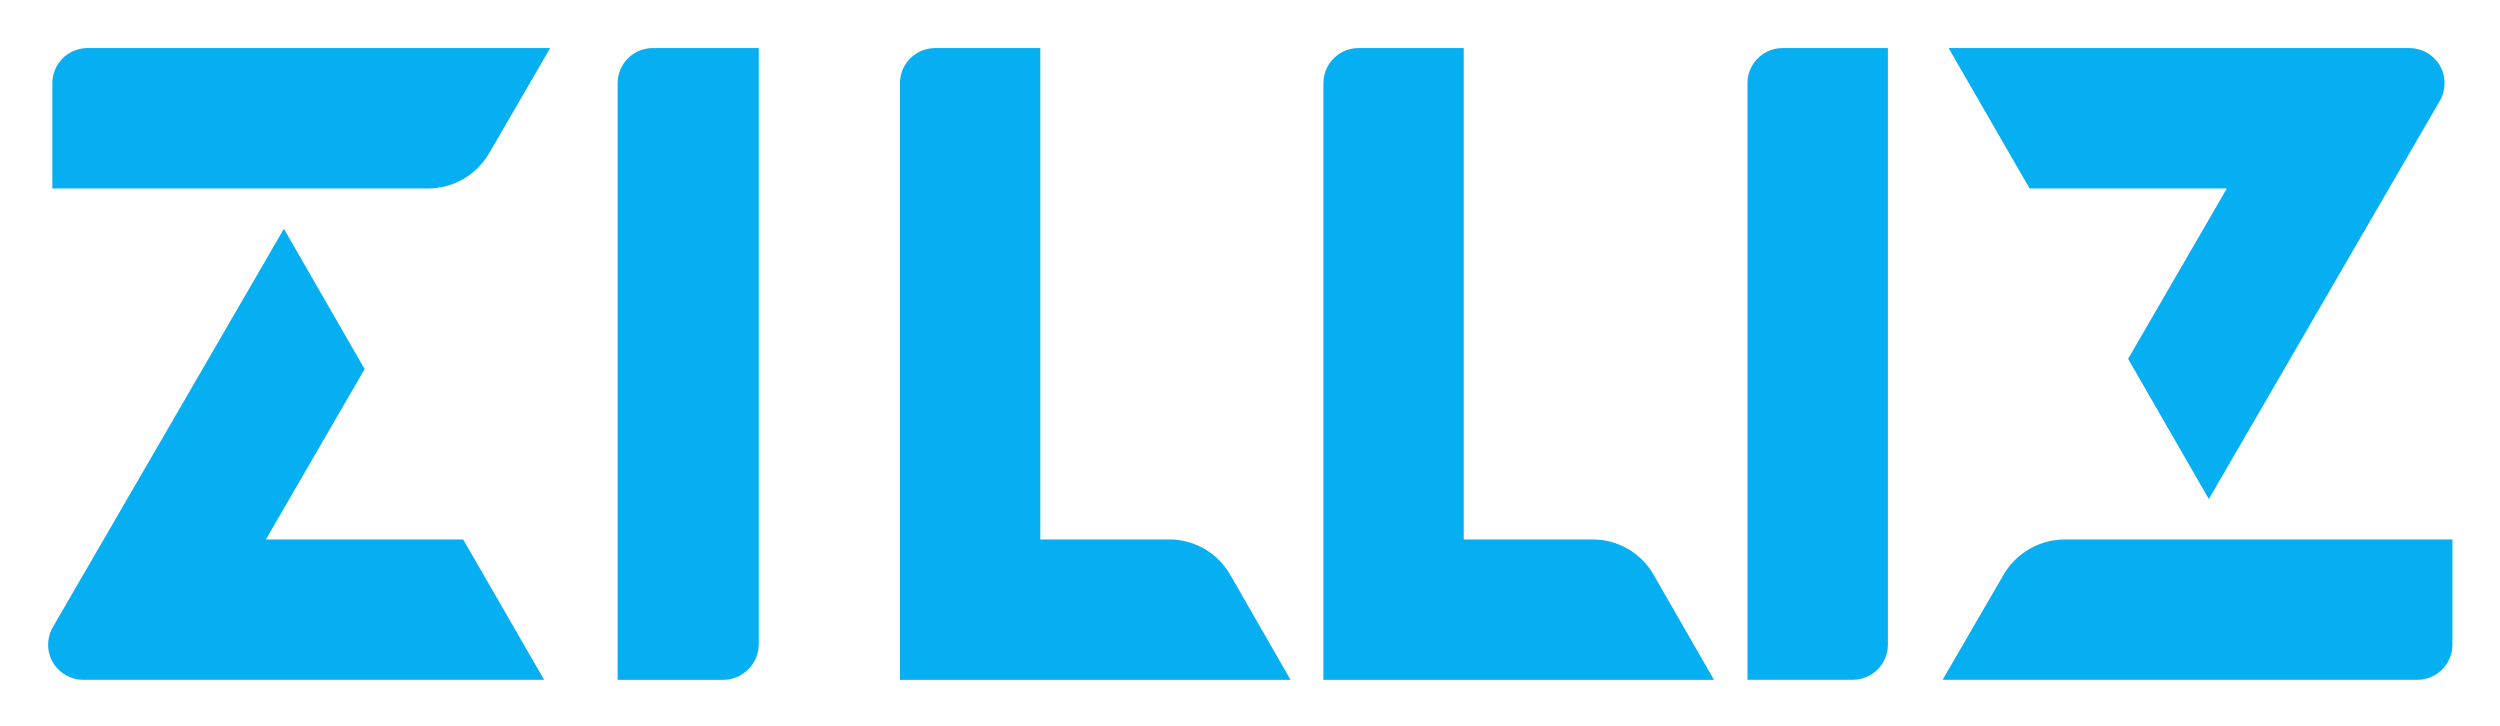
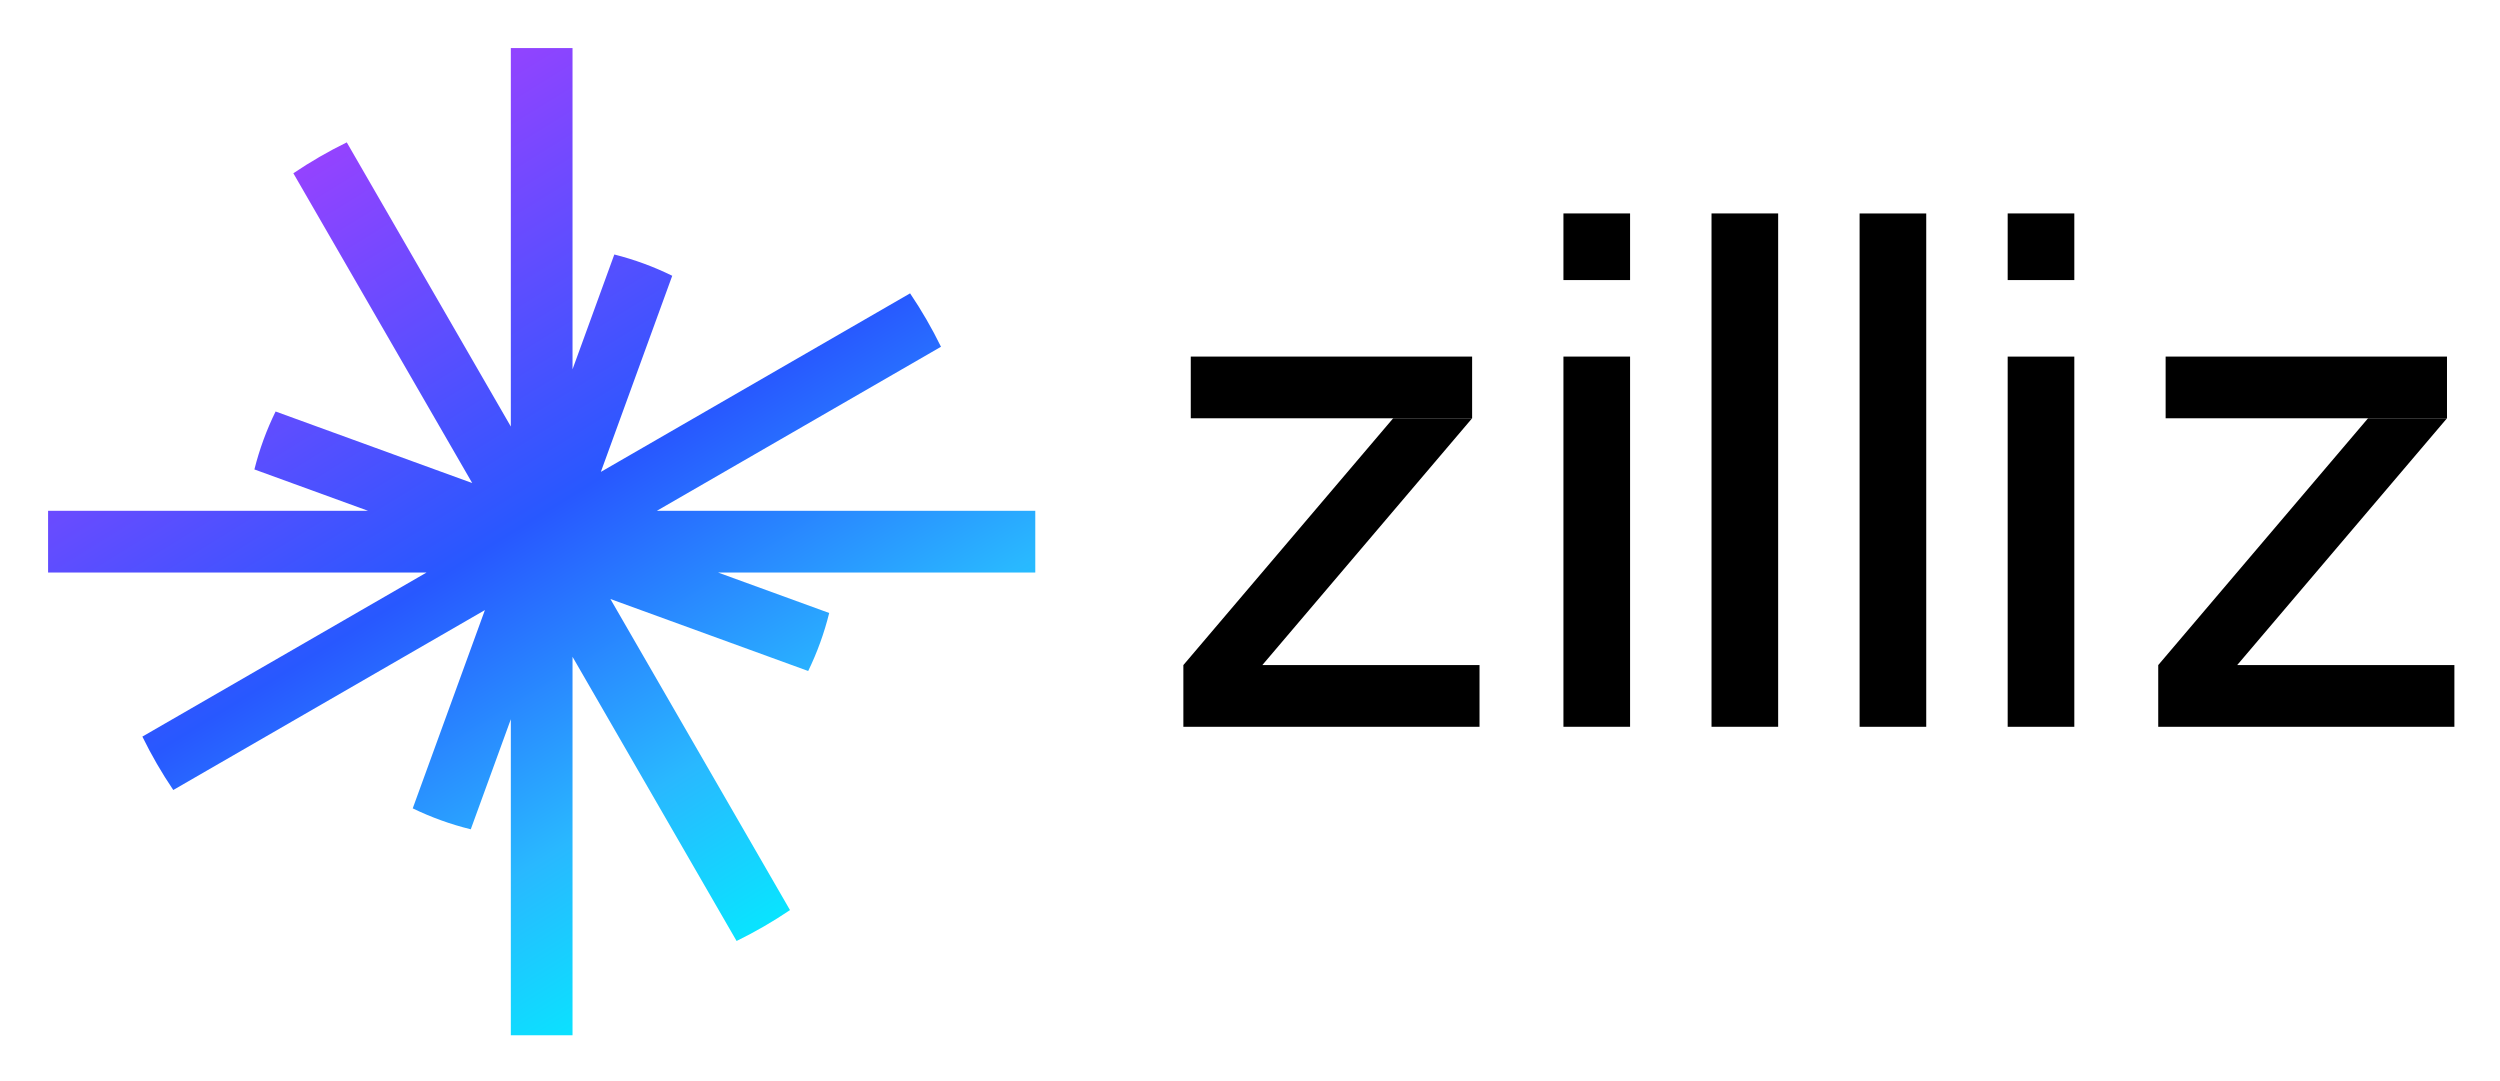
- <svg xmlns="http://www.w3.org/2000/svg" role="img" viewBox="-24.74 -24.74 1286.48 373.48">
-   <g data-name="Layer 2">
-     <path fill="#06aff2" d="M227 54.07L258.35 0H20.26A18.06 18.06 0 0 0 2.2 18.06v54.19h193.2A36.51 36.51 0 0 0 227 54.07zm-64.11 111.11L121.35 93 2.44 298a18.07 18.07 0 0 0 15.65 27.09h237.18l-41.67-72.23H112.1zM1006.29 271l-31.38 54.07h244.29a18.06 18.06 0 0 0 18.06-18.07v-54.14h-199.39a36.51 36.51 0 0 0-31.58 18.14zm64.08-111.08l41.54 72.14 118.91-205A18.06 18.06 0 0 0 1215.18 0H978l41.67 72.25h101.51zM311.15 0h54.57v307.22a18.47 18.47 0 0 1-18.27 17.89h-54.36v-307A18.07 18.07 0 0 1 311.15 0zM608.3 271l31.08 54.12h-201v-307A18.07 18.07 0 0 1 456.41 0h54.18v252.86H577A36.11 36.11 0 0 1 608.3 271zm217.88 0l31.09 54.12h-201v-307A18.06 18.06 0 0 1 674.3 0h54.18v252.86h66.38A36.11 36.11 0 0 1 826.18 271zM892.57 0h54.18v307a18.07 18.07 0 0 1-18.06 18.07H874.5v-307A18.07 18.07 0 0 1 892.57 0z" data-name="Layer 1" />
-   </g>
+ <svg xmlns="http://www.w3.org/2000/svg" role="img" viewBox="-19.48 -19.48 1012.96 437.96">
+   <path d="M463 125h114v25H463zm395 0h114v25H858zM674 67h27v208h-27zm-60 58h27v150h-27z" />
+   <path d="M614 94h27V67h-27z" />
+   <path d="M460 250h120v25H460zm0 0l85.01-100H577l-85.01 100H460zm395 0l85.01-100H972l-85.01 100H855zM734 67h27v208h-27zm121 183h120v25H855zm-61-125h27v150h-27z" />
+   <path d="M794 94h27V67h-27z" />
+   <path fill="url(#paint0_linear_4950_9015)" d="M187.5 271.942V400h25V246.651l66.478 115.142c7.522-3.679 14.75-7.867 21.639-12.519L227.846 223.23l80.14 29.169c3.616-7.438 6.486-15.306 8.513-23.506L271.46 212.5H400v-25H246.65l115.143-66.478c-3.679-7.523-7.867-14.751-12.519-21.64L223.977 171.723l28.922-79.464c-7.422-3.651-15.277-6.558-23.466-8.623L212.5 130.16V0h-25v153.349L121.022 38.206c-7.522 3.679-14.751 7.867-21.639 12.52L171.852 176.245 92.186 147.25c-3.641 7.427-6.537 15.285-8.59 23.477L129.678 187.5H0v25h153.349L38.206 278.977c3.679 7.523 7.867 14.751 12.52 21.64l126.266-72.9-29.242 80.341c7.443 3.606 15.315 6.465 23.518 8.481l16.232-44.597z" />
+   <defs>
+     <linearGradient id="paint0_linear_4950_9015" x1="85" x2="292" y1="42.5" y2="378" gradientUnits="userSpaceOnUse">
+       <stop stop-color="#9D41FF" />
+       <stop offset=".469" stop-color="#2858FF" />
+       <stop offset=".771" stop-color="#29B8FF" />
+       <stop offset="1" stop-color="#00F0FF" />
+     </linearGradient>
+   </defs>
</svg>
